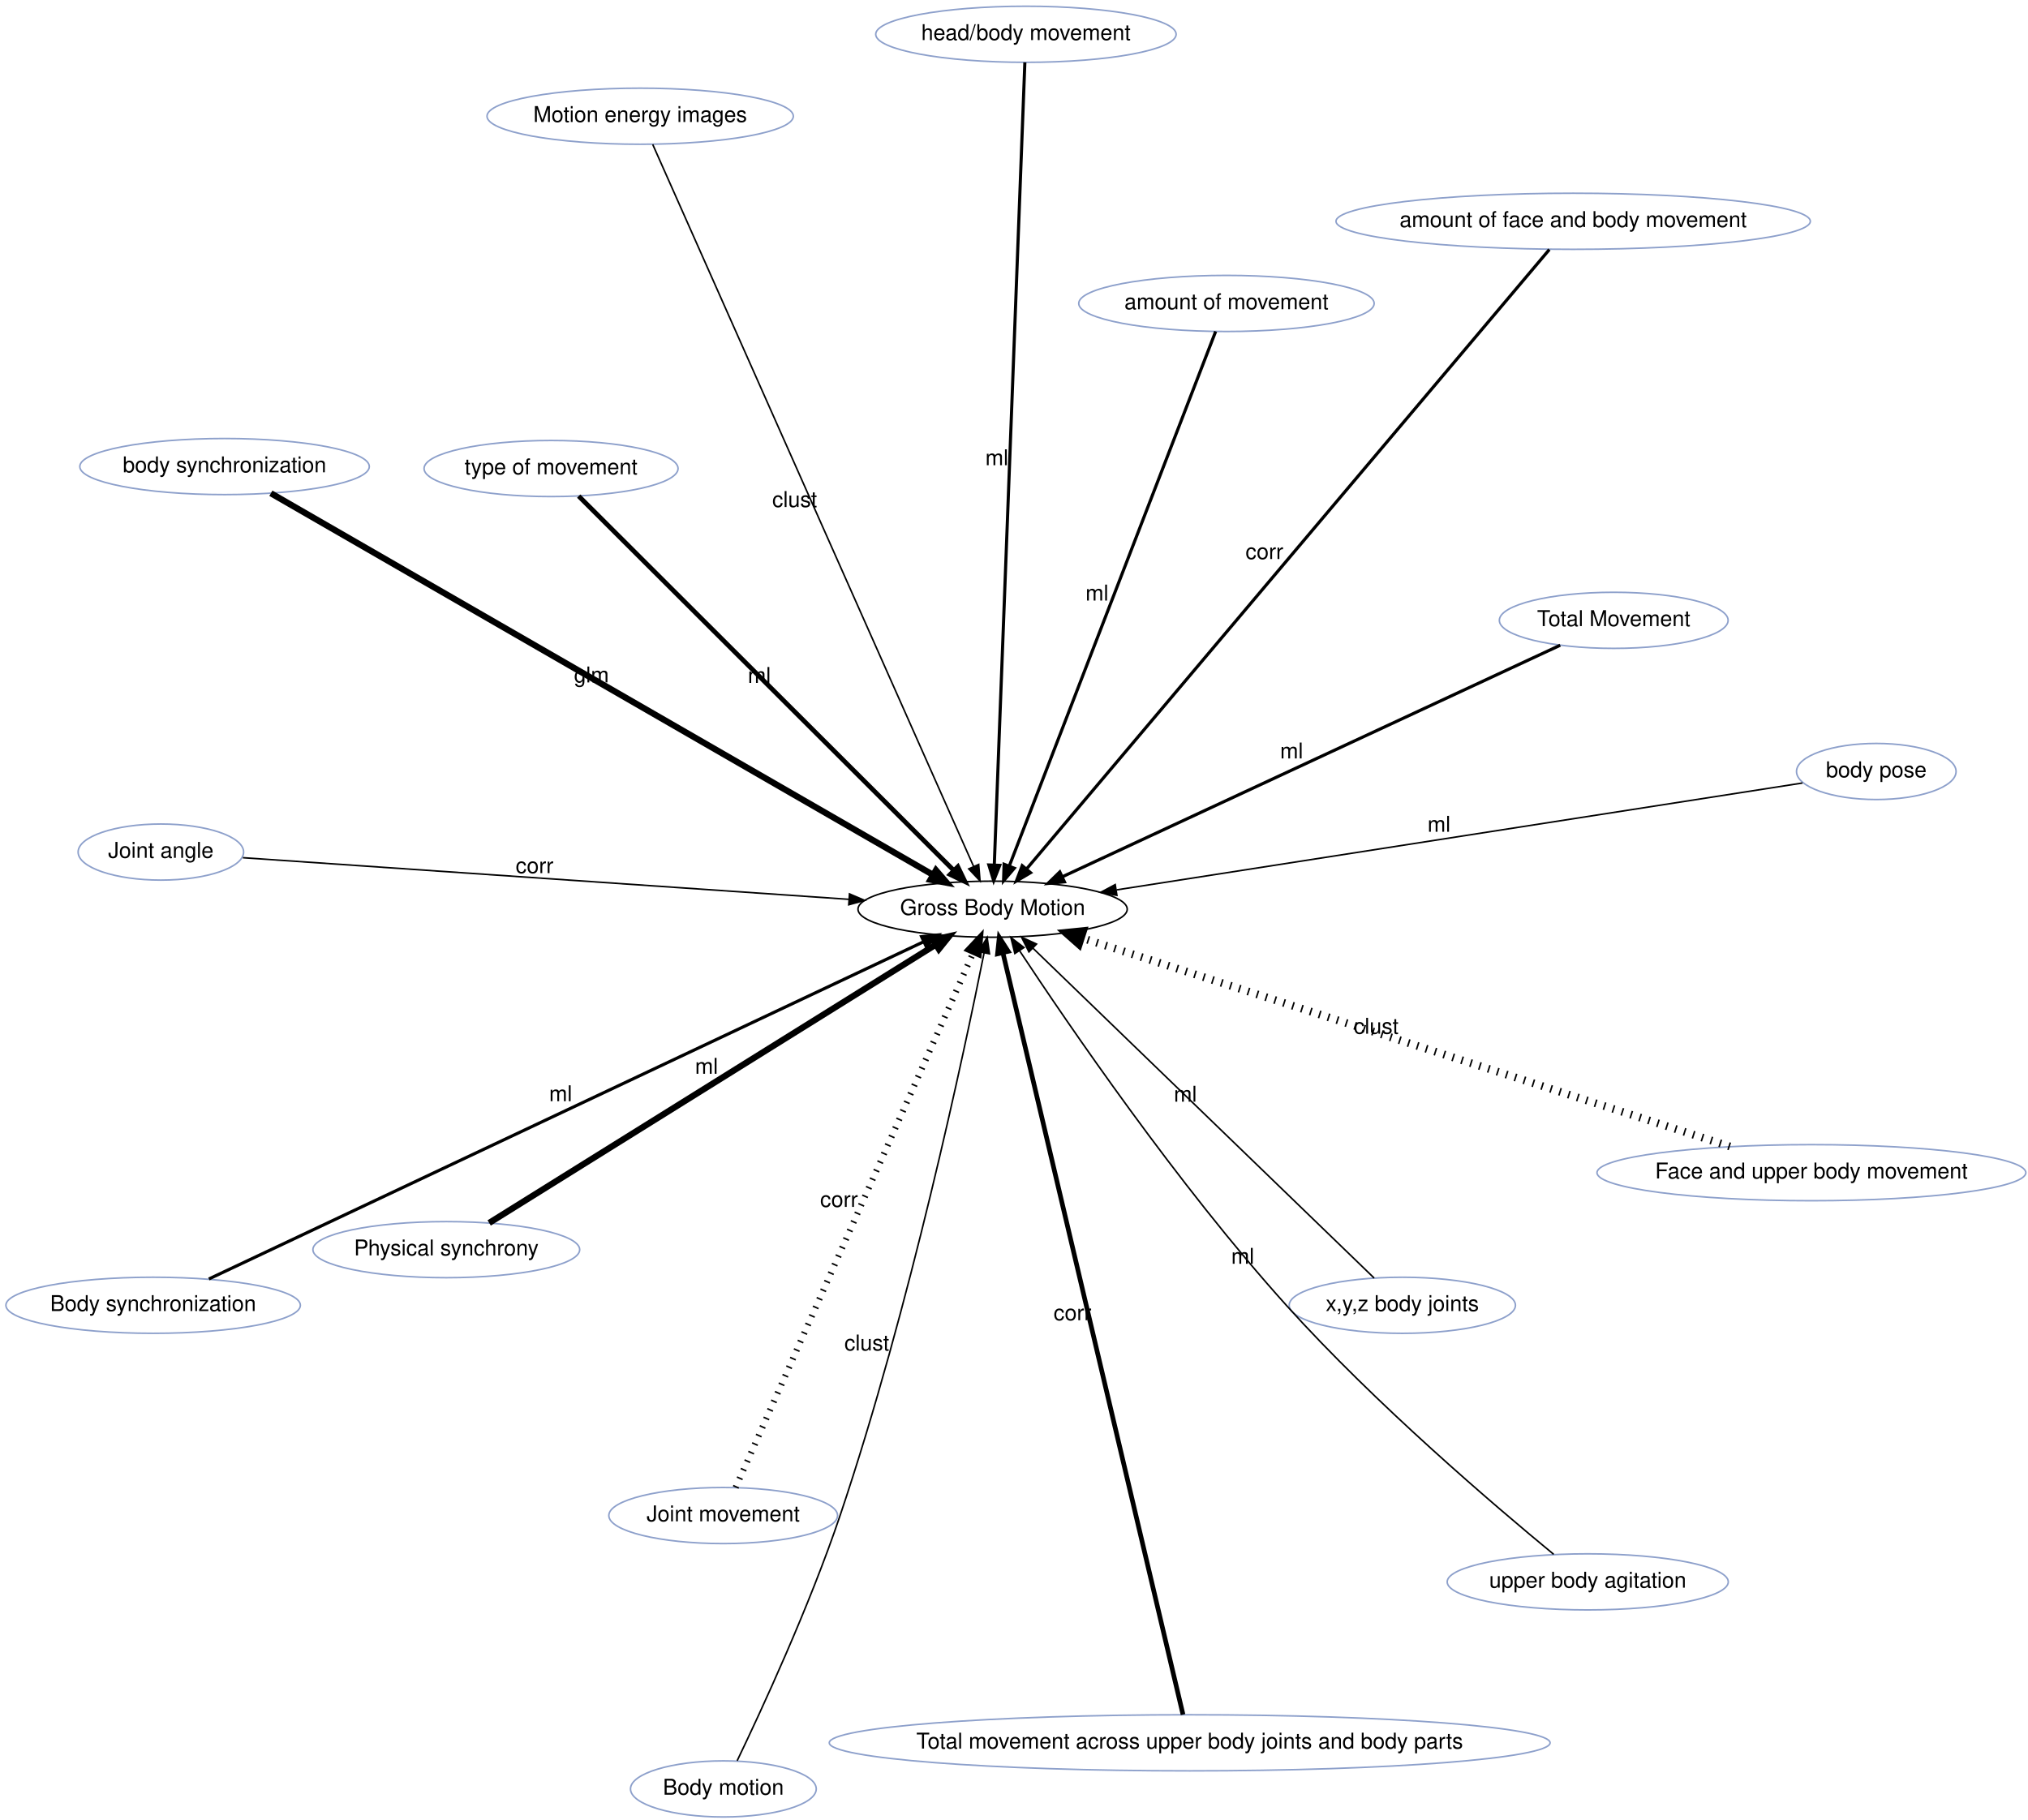
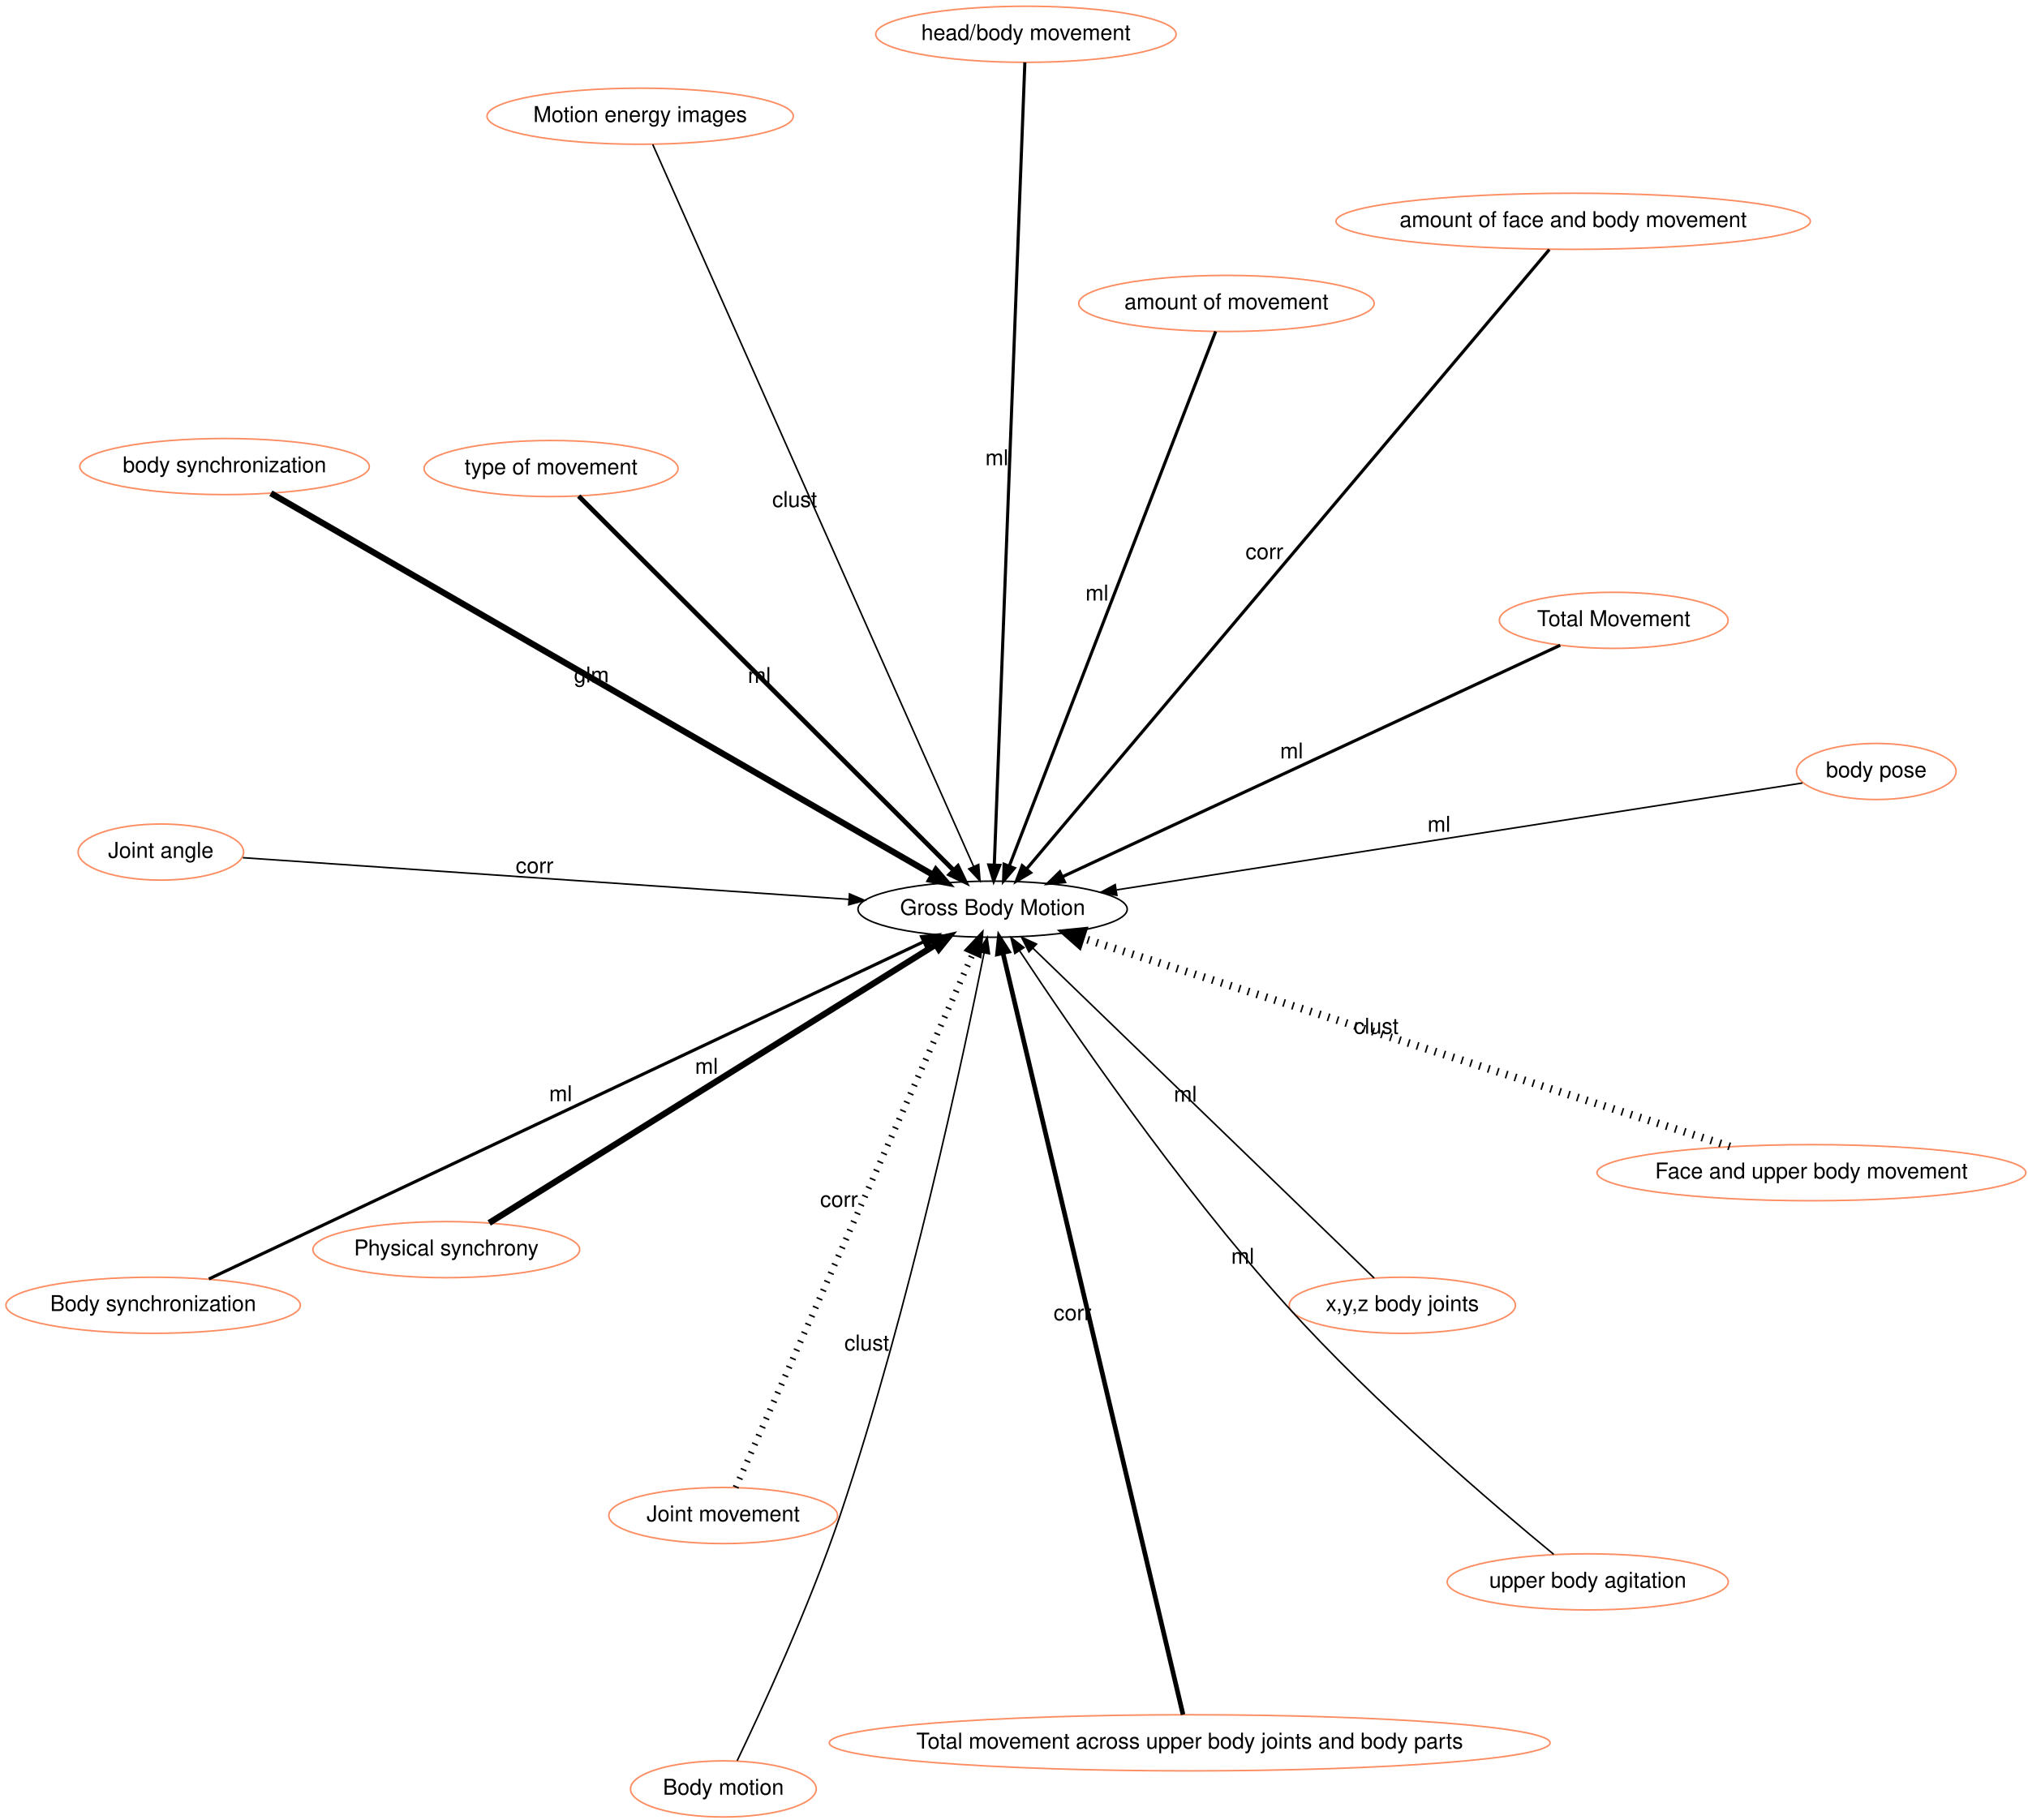
<svg xmlns="http://www.w3.org/2000/svg" xmlns:xlink="http://www.w3.org/1999/xlink" width="1080pt" height="969pt" viewBox="0.00 0.00 1080.00 969.02">
  <g id="graph0" class="graph" transform="scale(0.83 0.83) rotate(0) translate(4 1166.04)">
    <polygon fill="white" stroke="transparent" points="-4,4 -4,-1166.04 1300.04,-1166.04 1300.04,4 -4,4" />
    <g id="node1" class="node">
      <g id="a_node1">
        <a xlink:href="index.svg" xlink:title="Gross Body Motion">
          <ellipse fill="none" stroke="black" cx="632.88" cy="-582.57" rx="86.38" ry="18" />
          <text text-anchor="middle" x="632.88" y="-578.87" font-family="Helvetica,sans-Serif" font-size="14.00">Gross Body Motion</text>
        </a>
      </g>
    </g>
    <g id="node2" class="node">
      <g id="a_node2">
        <a xlink:href="https://scholar.google.com/scholar?hl=en&amp;q=Expertise%20estimation%20based%20on%20simple%20multimodal%20features" xlink:title="Total Movement" target="_blank">
-           <ellipse fill="none" stroke="#8da0cb" cx="1031.41" cy="-767.94" rx="73.39" ry="18" />
+           <ellipse fill="none" stroke="#fc8d62" cx="1031.41" cy="-767.94" rx="73.39" ry="18" />
          <text text-anchor="middle" x="1031.41" y="-764.24" font-family="Helvetica,sans-Serif" font-size="14.00">Total Movement</text>
        </a>
      </g>
    </g>
    <g id="edge1" class="edge">
      <path fill="none" stroke="black" stroke-width="2" d="M997.08,-751.97C925.06,-718.47 758.17,-640.84 677.77,-603.44" />
      <polygon fill="black" stroke="black" stroke-width="2" points="678.95,-600.13 668.4,-599.09 675.99,-606.48 678.95,-600.13" />
      <g id="a_edge1-label">
        <a xlink:title="2">
          <text text-anchor="middle" x="824.73" y="-679.32" font-family="Helvetica,sans-Serif" font-size="14.00">ml</text>
        </a>
      </g>
    </g>
    <g id="node3" class="node">
      <g id="a_node3">
        <a xlink:href="https://scholar.google.com/scholar?hl=en&amp;q=Personality%20Trait%20Classification%20via%20Co-Occurrent%20Multiparty%20Multimodal%20Event%20Discovery" xlink:title="Body motion" target="_blank">
-           <ellipse fill="none" stroke="#8da0cb" cx="460.13" cy="-18" rx="59.59" ry="18" />
+           <ellipse fill="none" stroke="#fc8d62" cx="460.13" cy="-18" rx="59.59" ry="18" />
          <text text-anchor="middle" x="460.13" y="-14.3" font-family="Helvetica,sans-Serif" font-size="14.00">Body motion</text>
        </a>
      </g>
    </g>
    <g id="edge2" class="edge">
      <path fill="none" stroke="black" d="M468.97,-36.09C484.08,-67.52 515.17,-134.54 535.06,-193.59 579.69,-326.12 614.5,-490.08 627.43,-554.61" />
      <polygon fill="black" stroke="black" points="624,-555.32 629.38,-564.44 630.86,-553.95 624,-555.32" />
      <g id="a_edge2-label">
        <a xlink:title="1">
          <text text-anchor="middle" x="552.16" y="-299.4" font-family="Helvetica,sans-Serif" font-size="14.00">clust</text>
        </a>
      </g>
    </g>
    <g id="node4" class="node">
      <g id="a_node4">
        <a xlink:href="https://scholar.google.com/scholar?hl=en&amp;q=Personality%20Trait%20Classification%20via%20Co-Occurrent%20Multiparty%20Multimodal%20Event%20Discovery" xlink:title="Motion energy images" target="_blank">
-           <ellipse fill="none" stroke="#8da0cb" cx="406.74" cy="-1091.46" rx="98.28" ry="18" />
+           <ellipse fill="none" stroke="#fc8d62" cx="406.74" cy="-1091.46" rx="98.28" ry="18" />
          <text text-anchor="middle" x="406.74" y="-1087.76" font-family="Helvetica,sans-Serif" font-size="14.00">Motion energy images</text>
        </a>
      </g>
    </g>
    <g id="edge3" class="edge">
      <path fill="none" stroke="black" d="M414.79,-1073.35C448.69,-997.07 579.94,-701.69 620.72,-609.93" />
      <polygon fill="black" stroke="black" points="623.95,-611.29 624.81,-600.73 617.55,-608.44 623.95,-611.29" />
      <g id="a_edge3-label">
        <a xlink:title="1">
          <text text-anchor="middle" x="505.87" y="-840.68" font-family="Helvetica,sans-Serif" font-size="14.00">clust</text>
        </a>
      </g>
    </g>
    <g id="node5" class="node">
      <g id="a_node5">
        <a xlink:href="https://scholar.google.com/scholar?hl=en&amp;q=Unraveling%20Students'%20Interaction%20around%20a%20Tangible%20Interface%20Using%20Multimodal%20Learning%20Analytics." xlink:title="amount of movement" target="_blank">
-           <ellipse fill="none" stroke="#8da0cb" cx="782.92" cy="-971.31" rx="94.78" ry="18" />
+           <ellipse fill="none" stroke="#fc8d62" cx="782.92" cy="-971.31" rx="94.78" ry="18" />
          <text text-anchor="middle" x="782.92" y="-967.61" font-family="Helvetica,sans-Serif" font-size="14.00">amount of movement</text>
        </a>
      </g>
    </g>
    <g id="edge4" class="edge">
      <path fill="none" stroke="black" stroke-width="2" d="M775.99,-953.34C752.04,-891.3 672.73,-685.81 643.67,-610.52" />
      <polygon fill="black" stroke="black" stroke-width="2" points="646.78,-608.86 639.91,-600.79 640.25,-611.38 646.78,-608.86" />
      <g id="a_edge4-label">
        <a xlink:title="2">
          <text text-anchor="middle" x="699.87" y="-780.65" font-family="Helvetica,sans-Serif" font-size="14.00">ml</text>
        </a>
      </g>
    </g>
    <g id="node6" class="node">
      <g id="a_node6">
        <a xlink:href="https://scholar.google.com/scholar?hl=en&amp;q=Unraveling%20Students'%20Interaction%20around%20a%20Tangible%20Interface%20Using%20Multimodal%20Learning%20Analytics." xlink:title="type of movement" target="_blank">
-           <ellipse fill="none" stroke="#8da0cb" cx="349.57" cy="-865.36" rx="81.49" ry="18" />
+           <ellipse fill="none" stroke="#fc8d62" cx="349.57" cy="-865.36" rx="81.49" ry="18" />
          <text text-anchor="middle" x="349.57" y="-861.66" font-family="Helvetica,sans-Serif" font-size="14.00">type of movement</text>
        </a>
      </g>
    </g>
    <g id="edge5" class="edge">
      <path fill="none" stroke="black" stroke-width="3" d="M367.29,-847.67C415.88,-799.17 551.36,-663.94 607.75,-607.65" />
      <polygon fill="black" stroke="black" stroke-width="3" points="610.56,-609.79 615.16,-600.25 605.61,-604.84 610.56,-609.79" />
      <g id="a_edge5-label">
        <a xlink:title="3">
          <text text-anchor="middle" x="483.21" y="-727.78" font-family="Helvetica,sans-Serif" font-size="14.00">ml</text>
        </a>
      </g>
    </g>
    <g id="node7" class="node">
      <g id="a_node7">
        <a xlink:href="https://scholar.google.com/scholar?hl=en&amp;q=Unraveling%20Students'%20Interaction%20around%20a%20Tangible%20Interface%20Using%20Multimodal%20Learning%20Analytics." xlink:title="Body synchronization" target="_blank">
-           <ellipse fill="none" stroke="#8da0cb" cx="94.24" cy="-328.38" rx="94.48" ry="18" />
+           <ellipse fill="none" stroke="#fc8d62" cx="94.24" cy="-328.38" rx="94.48" ry="18" />
          <text text-anchor="middle" x="94.24" y="-324.68" font-family="Helvetica,sans-Serif" font-size="14.00">Body synchronization</text>
        </a>
      </g>
    </g>
    <g id="edge6" class="edge">
      <path fill="none" stroke="black" stroke-width="2" d="M130,-345.26C225.13,-390.15 484.25,-512.43 588.53,-561.64" />
      <polygon fill="black" stroke="black" stroke-width="2" points="587.3,-564.93 597.83,-566.03 590.28,-558.6 587.3,-564.93" />
      <g id="a_edge6-label">
        <a xlink:title="2">
          <text text-anchor="middle" x="355.72" y="-459.35" font-family="Helvetica,sans-Serif" font-size="14.00">ml</text>
        </a>
      </g>
    </g>
    <g id="node8" class="node">
      <g id="a_node8">
        <a xlink:href="https://scholar.google.com/scholar?hl=en&amp;q=Modeling%20Team-level%20Multimodal%20Dynamics%20during%20Multiparty%20Collaboration" xlink:title="Face and upper body movement" target="_blank">
-           <ellipse fill="none" stroke="#8da0cb" cx="1158.25" cy="-413.47" rx="137.58" ry="18" />
+           <ellipse fill="none" stroke="#fc8d62" cx="1158.25" cy="-413.47" rx="137.58" ry="18" />
          <text text-anchor="middle" x="1158.25" y="-409.77" font-family="Helvetica,sans-Serif" font-size="14.00">Face and upper body movement</text>
        </a>
      </g>
    </g>
    <g id="edge7" class="edge">
      <path fill="none" stroke="black" stroke-width="5" stroke-dasharray="1,5" d="M1105.95,-430.3C1006.76,-462.23 792.07,-531.33 689.57,-564.32" />
      <polygon fill="black" stroke="black" stroke-width="5" points="688.19,-560.17 680.01,-567.4 690.87,-568.5 688.19,-560.17" />
      <g id="a_edge7-label">
        <a xlink:title="5">
          <text text-anchor="middle" x="879" y="-502.64" font-family="Helvetica,sans-Serif" font-size="14.00">clust</text>
        </a>
      </g>
    </g>
    <g id="node9" class="node">
      <g id="a_node9">
        <a xlink:href="https://scholar.google.com/scholar?hl=en&amp;q=Predicting%20the%20Quality%20of%20Collaborative%20Problem%20Solving%20Through%20Linguistic%20Analysis%20of%20Discourse" xlink:title="Physical synchrony" target="_blank">
-           <ellipse fill="none" stroke="#8da0cb" cx="282.35" cy="-364.08" rx="85.59" ry="18" />
+           <ellipse fill="none" stroke="#fc8d62" cx="282.35" cy="-364.08" rx="85.59" ry="18" />
          <text text-anchor="middle" x="282.35" y="-360.38" font-family="Helvetica,sans-Serif" font-size="14.00">Physical synchrony</text>
        </a>
      </g>
    </g>
    <g id="edge8" class="edge">
      <path fill="none" stroke="black" stroke-width="4" d="M309.86,-381.23C372.54,-420.3 526,-515.95 596.45,-559.86" />
      <polygon fill="black" stroke="black" stroke-width="4" points="594.68,-562.88 605.02,-565.2 598.38,-556.94 594.68,-562.88" />
      <g id="a_edge8-label">
        <a xlink:title="4">
          <text text-anchor="middle" x="449.33" y="-476.95" font-family="Helvetica,sans-Serif" font-size="14.00">ml</text>
        </a>
      </g>
    </g>
    <g id="node10" class="node">
      <g id="a_node10">
        <a xlink:href="https://scholar.google.com/scholar?hl=en&amp;q=Toward%20Using%20Multi-Modal%20Learning%20Analytics%20to%20Support%20and%20Measure%20Collaboration%20in%20Co-Located%20Dyads" xlink:title="Total movement across upper body joints and body parts" target="_blank">
-           <ellipse fill="none" stroke="#8da0cb" cx="759.33" cy="-47.59" rx="231.26" ry="18" />
+           <ellipse fill="none" stroke="#fc8d62" cx="759.33" cy="-47.59" rx="231.26" ry="18" />
          <text text-anchor="middle" x="759.33" y="-43.89" font-family="Helvetica,sans-Serif" font-size="14.00">Total movement across upper body joints and body parts</text>
        </a>
      </g>
    </g>
    <g id="edge9" class="edge">
      <path fill="none" stroke="black" stroke-width="3" d="M755.05,-65.69C736.4,-144.6 662.15,-458.73 639.48,-554.62" />
      <polygon fill="black" stroke="black" stroke-width="3" points="636.05,-553.93 637.16,-564.46 642.86,-555.54 636.05,-553.93" />
      <g id="a_edge9-label">
        <a xlink:title="3">
          <text text-anchor="middle" x="684.13" y="-318.77" font-family="Helvetica,sans-Serif" font-size="14.00">corr</text>
        </a>
      </g>
    </g>
    <g id="node11" class="node">
      <g id="a_node11">
        <a xlink:href="https://scholar.google.com/scholar?hl=en&amp;q=Exploring%20Collaboration%20Using%20Motion%20Sensors%20and%20Multi-Modal%20Learning%20Analytics" xlink:title="Joint movement" target="_blank">
-           <ellipse fill="none" stroke="#8da0cb" cx="460.02" cy="-193.44" rx="73.39" ry="18" />
+           <ellipse fill="none" stroke="#fc8d62" cx="460.02" cy="-193.44" rx="73.39" ry="18" />
          <text text-anchor="middle" x="460.02" y="-189.74" font-family="Helvetica,sans-Serif" font-size="14.00">Joint movement</text>
        </a>
      </g>
    </g>
    <g id="edge10" class="edge">
      <path fill="none" stroke="black" stroke-width="4" stroke-dasharray="1,5" d="M468.01,-211.43C495.65,-273.65 587.34,-480.06 620.65,-555.04" />
      <polygon fill="black" stroke="black" stroke-width="4" points="617.52,-556.6 624.77,-564.32 623.91,-553.76 617.52,-556.6" />
      <g id="a_edge10-label">
        <a xlink:title="4">
          <text text-anchor="middle" x="534.33" y="-391.52" font-family="Helvetica,sans-Serif" font-size="14.00">corr</text>
        </a>
      </g>
    </g>
    <g id="node12" class="node">
      <g id="a_node12">
        <a xlink:href="https://scholar.google.com/scholar?hl=en&amp;q=Exploring%20Collaboration%20Using%20Motion%20Sensors%20and%20Multi-Modal%20Learning%20Analytics" xlink:title="Joint angle" target="_blank">
-           <ellipse fill="none" stroke="#8da0cb" cx="99.2" cy="-619.23" rx="53.09" ry="18" />
+           <ellipse fill="none" stroke="#fc8d62" cx="99.2" cy="-619.23" rx="53.09" ry="18" />
          <text text-anchor="middle" x="99.2" y="-615.53" font-family="Helvetica,sans-Serif" font-size="14.00">Joint angle</text>
        </a>
      </g>
    </g>
    <g id="edge11" class="edge">
      <path fill="none" stroke="black" d="M151.83,-615.61C242.23,-609.4 428.1,-596.63 540.48,-588.91" />
      <polygon fill="black" stroke="black" points="541.05,-592.38 550.79,-588.21 540.57,-585.4 541.05,-592.38" />
      <g id="a_edge11-label">
        <a xlink:title="1">
          <text text-anchor="middle" x="338.98" y="-605.73" font-family="Helvetica,sans-Serif" font-size="14.00">corr</text>
        </a>
      </g>
    </g>
    <g id="node13" class="node">
      <g id="a_node13">
        <a xlink:href="https://scholar.google.com/scholar?hl=en&amp;q=Real-time%20mutual%20gaze%20perception" xlink:title="body pose" target="_blank">
-           <ellipse fill="none" stroke="#8da0cb" cx="1199.88" cy="-670.94" rx="51.19" ry="18" />
+           <ellipse fill="none" stroke="#fc8d62" cx="1199.88" cy="-670.94" rx="51.19" ry="18" />
          <text text-anchor="middle" x="1199.88" y="-667.24" font-family="Helvetica,sans-Serif" font-size="14.00">body pose</text>
        </a>
      </g>
    </g>
    <g id="edge12" class="edge">
      <path fill="none" stroke="black" d="M1152.52,-663.55C1055.28,-648.4 832.22,-613.63 712.42,-594.96" />
      <polygon fill="black" stroke="black" points="712.63,-591.45 702.21,-593.37 711.55,-598.37 712.63,-591.45" />
      <g id="a_edge12-label">
        <a xlink:title="1">
          <text text-anchor="middle" x="919.31" y="-632.25" font-family="Helvetica,sans-Serif" font-size="14.00">ml</text>
        </a>
      </g>
    </g>
    <g id="node14" class="node">
      <g id="a_node14">
        <a xlink:href="https://scholar.google.com/scholar?hl=en&amp;q=Focused%20or%20Stuck%20Together:%20Multimodal%20Patterns%20Reveal%20Triads’%20Performance%20in%20Collaborative%20Problem%20Solving" xlink:title="amount of face and body movement" target="_blank">
-           <ellipse fill="none" stroke="#8da0cb" cx="1005.39" cy="-1024.03" rx="152.17" ry="18" />
+           <ellipse fill="none" stroke="#fc8d62" cx="1005.39" cy="-1024.03" rx="152.17" ry="18" />
          <text text-anchor="middle" x="1005.39" y="-1020.33" font-family="Helvetica,sans-Serif" font-size="14.00">amount of face and body movement</text>
        </a>
      </g>
    </g>
    <g id="edge13" class="edge">
      <path fill="none" stroke="black" stroke-width="2" d="M990.09,-1005.9C931.72,-936.73 722.86,-689.2 654.62,-608.33" />
      <polygon fill="black" stroke="black" stroke-width="2" points="657.22,-605.99 648.1,-600.6 651.87,-610.5 657.22,-605.99" />
      <g id="a_edge13-label">
        <a xlink:title="2">
          <text text-anchor="middle" x="807.28" y="-807.27" font-family="Helvetica,sans-Serif" font-size="14.00">corr</text>
        </a>
      </g>
    </g>
    <g id="node15" class="node">
      <g id="a_node15">
        <a xlink:href="https://scholar.google.com/scholar?hl=en&amp;q=Moving%20as%20a%20Leader:%20Detecting%20Emergent%20Leadership%20in%20Small%20Groups%20using%20Body%20Pose" xlink:title="head/body movement" target="_blank">
-           <ellipse fill="none" stroke="#8da0cb" cx="654.26" cy="-1144.04" rx="96.38" ry="18" />
+           <ellipse fill="none" stroke="#fc8d62" cx="654.26" cy="-1144.04" rx="96.38" ry="18" />
          <text text-anchor="middle" x="654.26" y="-1140.34" font-family="Helvetica,sans-Serif" font-size="14.00">head/body movement</text>
        </a>
      </g>
    </g>
    <g id="edge14" class="edge">
      <path fill="none" stroke="black" stroke-width="2" d="M653.57,-1125.99C650.47,-1044.58 637.77,-711.11 633.96,-611.07" />
      <polygon fill="black" stroke="black" stroke-width="2" points="637.45,-610.69 633.57,-600.83 630.46,-610.95 637.45,-610.69" />
      <g id="a_edge14-label">
        <a xlink:title="2">
          <text text-anchor="middle" x="635.59" y="-867.5" font-family="Helvetica,sans-Serif" font-size="14.00">ml</text>
        </a>
      </g>
    </g>
    <g id="node16" class="node">
      <g id="a_node16">
        <a xlink:href="https://scholar.google.com/scholar?hl=en&amp;q=Machine%20learning%20classification%20of%20design%20team%20members’%20body%20language%20patterns%20for%20real%20time%20emotional%20state%20detection" xlink:title="x,y,z body joints" target="_blank">
-           <ellipse fill="none" stroke="#8da0cb" cx="895.76" cy="-328.37" rx="72.59" ry="18" />
+           <ellipse fill="none" stroke="#fc8d62" cx="895.76" cy="-328.37" rx="72.59" ry="18" />
          <text text-anchor="middle" x="895.76" y="-324.67" font-family="Helvetica,sans-Serif" font-size="14.00">x,y,z body joints</text>
        </a>
      </g>
    </g>
    <g id="edge15" class="edge">
      <path fill="none" stroke="black" d="M877.69,-345.84C832.03,-390 711.87,-506.18 658.76,-557.54" />
      <polygon fill="black" stroke="black" points="656.18,-555.17 651.42,-564.63 661.05,-560.2 656.18,-555.17" />
      <g id="a_edge15-label">
        <a xlink:title="1">
          <text text-anchor="middle" x="756.56" y="-459.04" font-family="Helvetica,sans-Serif" font-size="14.00">ml</text>
        </a>
      </g>
    </g>
    <g id="node17" class="node">
      <g id="a_node17">
        <a xlink:href="https://scholar.google.com/scholar?hl=en&amp;q=Multi-modal%20Social%20Signal%20Analysis%20for%20Predicting%20Agreement%20in%20Conversation%20Settings" xlink:title="upper body agitation" target="_blank">
-           <ellipse fill="none" stroke="#8da0cb" cx="1014.73" cy="-150.87" rx="90.18" ry="18" />
+           <ellipse fill="none" stroke="#fc8d62" cx="1014.73" cy="-150.87" rx="90.18" ry="18" />
          <text text-anchor="middle" x="1014.73" y="-147.17" font-family="Helvetica,sans-Serif" font-size="14.00">upper body agitation</text>
        </a>
      </g>
    </g>
    <g id="edge16" class="edge">
      <path fill="none" stroke="black" d="M992.88,-168.55C955.69,-199.16 878.54,-264.85 821.37,-328.34 751.59,-405.82 681.69,-508.13 650.19,-555.88" />
      <polygon fill="black" stroke="black" points="647.15,-554.13 644.59,-564.41 653,-557.97 647.15,-554.13" />
      <g id="a_edge16-label">
        <a xlink:title="1">
          <text text-anchor="middle" x="793.36" y="-355" font-family="Helvetica,sans-Serif" font-size="14.00">ml</text>
        </a>
      </g>
    </g>
    <g id="node18" class="node">
      <g id="a_node18">
        <a xlink:href="https://scholar.google.com/scholar?hl=en&amp;q=Body%20synchrony%20in%20triadic%20interaction" xlink:title="body synchronization" target="_blank">
-           <ellipse fill="none" stroke="#8da0cb" cx="140.07" cy="-866.63" rx="92.88" ry="18" />
+           <ellipse fill="none" stroke="#fc8d62" cx="140.07" cy="-866.63" rx="92.88" ry="18" />
          <text text-anchor="middle" x="140.07" y="-862.93" font-family="Helvetica,sans-Serif" font-size="14.00">body synchronization</text>
        </a>
      </g>
    </g>
    <g id="edge17" class="edge">
      <path fill="none" stroke="black" stroke-width="4" d="M169.79,-849.5C254.96,-800.41 499.9,-659.22 594.74,-604.55" />
      <polygon fill="black" stroke="black" stroke-width="4" points="596.52,-607.56 603.43,-599.54 593.02,-601.5 596.52,-607.56" />
      <g id="a_edge17-label">
        <a xlink:title="4">
          <text text-anchor="middle" x="375.48" y="-728.11" font-family="Helvetica,sans-Serif" font-size="14.00">glm</text>
        </a>
      </g>
    </g>
  </g>
</svg>
